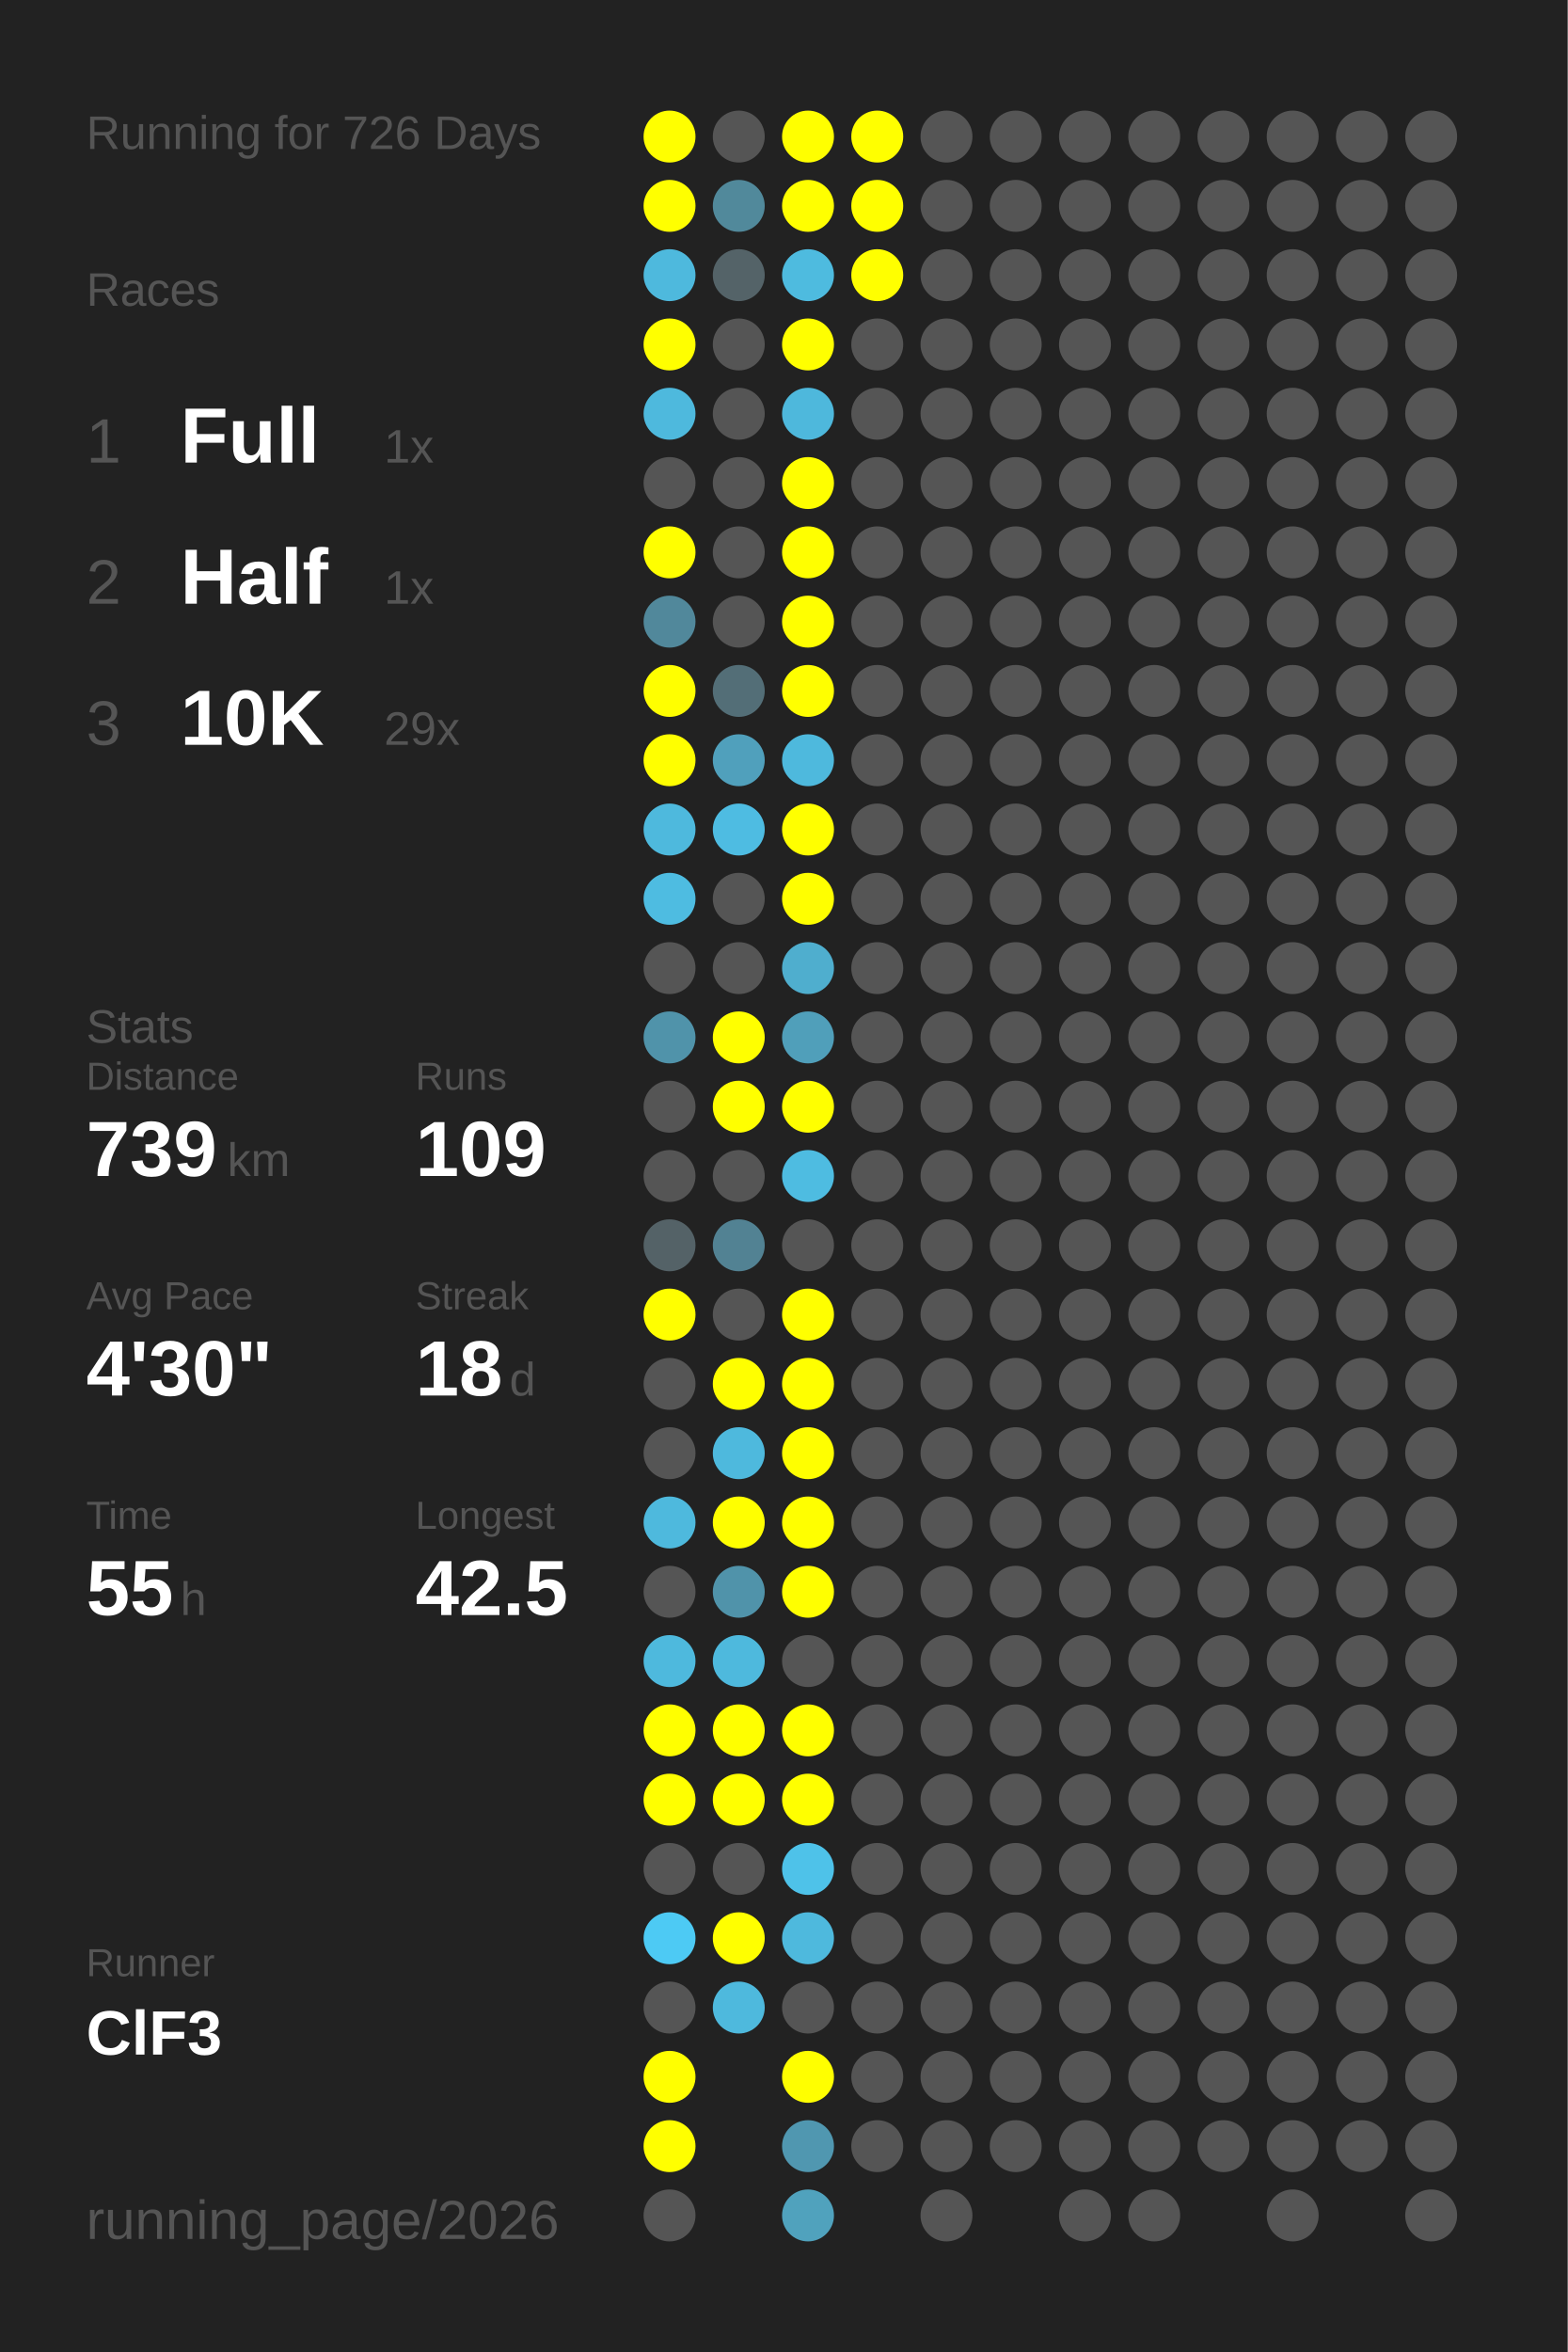
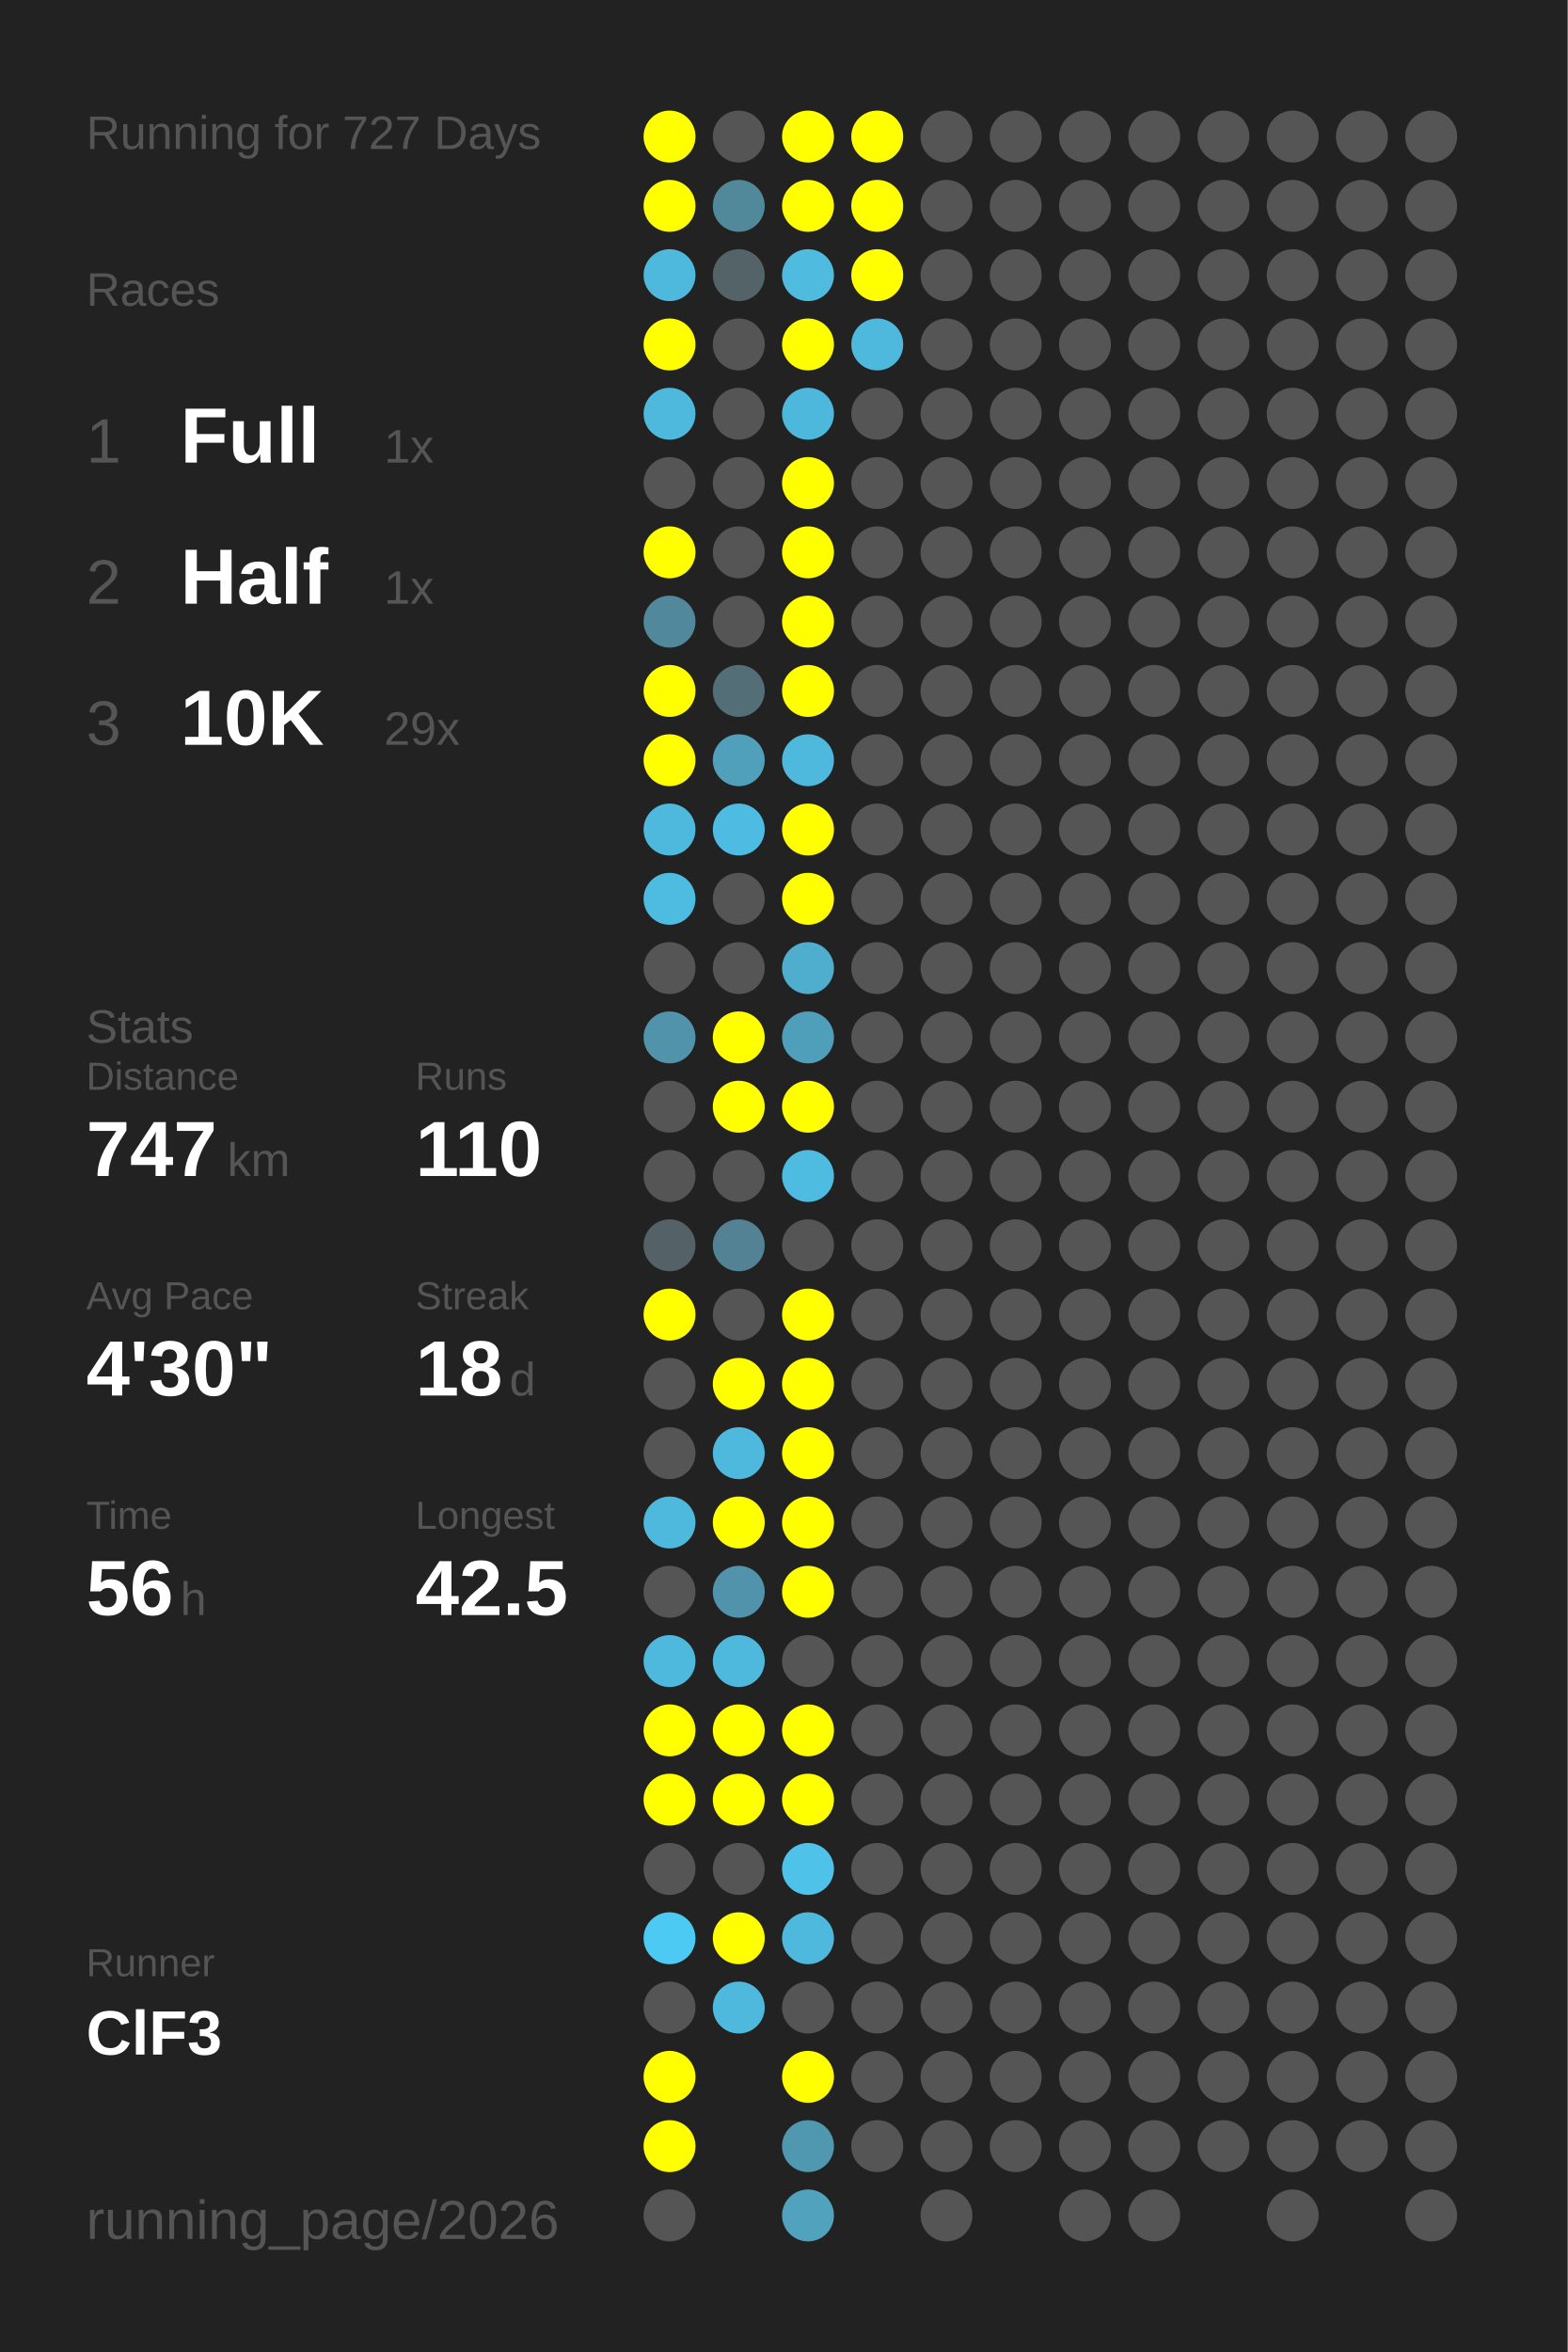
<svg xmlns="http://www.w3.org/2000/svg" baseProfile="full" height="300mm" version="1.1" viewBox="0,0,200,300" width="200mm">
  <defs />
  <rect fill="#222222" height="300" width="200" x="0" y="0" />
-   <text fill="#555555" style="font-size:6px; font-family:Arial;" x="11" y="19">Running for 726 Days</text>
+   <text fill="#555555" style="font-size:6px; font-family:Arial;" x="11" y="19">Running for 727 Days</text>
  <text fill="#555555" style="font-size:6px; font-family:Arial;" x="11" y="39">Races</text>
  <text fill="#555555" style="font-size:8px; font-family:Arial;" x="11" y="59">1</text>
  <text fill="#FFFFFF" style="font-size:10px; font-family:Arial; font-weight:bold;" x="23" y="59">Full</text>
  <text fill="#555555" style="font-size:6px; font-family:Arial;" x="49" y="59">1x</text>
  <text fill="#555555" style="font-size:8px; font-family:Arial;" x="11" y="77">2</text>
  <text fill="#FFFFFF" style="font-size:10px; font-family:Arial; font-weight:bold;" x="23" y="77">Half</text>
  <text fill="#555555" style="font-size:6px; font-family:Arial;" x="49" y="77">1x</text>
  <text fill="#555555" style="font-size:8px; font-family:Arial;" x="11" y="95">3</text>
  <text fill="#FFFFFF" style="font-size:10px; font-family:Arial; font-weight:bold;" x="23" y="95">10K</text>
  <text fill="#555555" style="font-size:6px; font-family:Arial;" x="49" y="95">29x</text>
  <text fill="#555555" style="font-size:6px; font-family:Arial;" x="11" y="133">Stats</text>
  <text fill="#555555" style="font-size:5px; font-family:Arial;" x="11" y="139">Distance</text>
-   <text fill="#FFFFFF" style="font-size:10px; font-family:Arial; font-weight:bold;" x="11" y="150">739</text>
+   <text fill="#FFFFFF" style="font-size:10px; font-family:Arial; font-weight:bold;" x="11" y="150">747</text>
  <text fill="#555555" style="font-size:6px; font-family:Arial;" x="29" y="150">km</text>
  <text fill="#555555" style="font-size:5px; font-family:Arial;" x="53" y="139">Runs</text>
-   <text fill="#FFFFFF" style="font-size:10px; font-family:Arial; font-weight:bold;" x="53" y="150">109</text>
+   <text fill="#FFFFFF" style="font-size:10px; font-family:Arial; font-weight:bold;" x="53" y="150">110</text>
  <text fill="#555555" style="font-size:5px; font-family:Arial;" x="11" y="167">Avg Pace</text>
  <text fill="#FFFFFF" style="font-size:10px; font-family:Arial; font-weight:bold;" x="11" y="178">4'30"</text>
  <text fill="#555555" style="font-size:5px; font-family:Arial;" x="53" y="167">Streak</text>
  <text fill="#FFFFFF" style="font-size:10px; font-family:Arial; font-weight:bold;" x="53" y="178">18</text>
  <text fill="#555555" style="font-size:6px; font-family:Arial;" x="65" y="178">d</text>
  <text fill="#555555" style="font-size:5px; font-family:Arial;" x="11" y="195">Time</text>
-   <text fill="#FFFFFF" style="font-size:10px; font-family:Arial; font-weight:bold;" x="11" y="206">55</text>
+   <text fill="#FFFFFF" style="font-size:10px; font-family:Arial; font-weight:bold;" x="11" y="206">56</text>
  <text fill="#555555" style="font-size:6px; font-family:Arial;" x="23" y="206">h</text>
  <text fill="#555555" style="font-size:5px; font-family:Arial;" x="53" y="195">Longest</text>
  <text fill="#FFFFFF" style="font-size:10px; font-family:Arial; font-weight:bold;" x="53" y="206">42.5</text>
  <text fill="#555555" style="font-size:5px; font-family:Arial;" x="11" y="252.065">Runner</text>
  <text fill="#FFFFFF" style="font-size:8px; font-family:Arial; font-weight:bold;" x="11" y="262.065">ClF3</text>
  <text fill="#555555" style="font-size:7px; font-family:Arial;" x="11" y="285.581">running_page/2026</text>
  <circle cx="85.417" cy="17.419" fill="#FFFF00" r="3.312" />
  <circle cx="85.417" cy="26.258" fill="#FFFF00" r="3.312" />
  <circle cx="85.417" cy="35.097" fill="#4eb9dd" r="3.312" />
  <circle cx="85.417" cy="43.935" fill="#FFFF00" r="3.312" />
  <circle cx="85.417" cy="52.774" fill="#4eb9dd" r="3.312" />
  <circle cx="85.417" cy="61.613" fill="#555555" r="3.312" />
  <circle cx="85.417" cy="70.452" fill="#FFFF00" r="3.312" />
  <circle cx="85.417" cy="79.29" fill="#51889b" r="3.312" />
  <circle cx="85.417" cy="88.129" fill="#FFFF00" r="3.312" />
  <circle cx="85.417" cy="96.968" fill="#FFFF00" r="3.312" />
  <circle cx="85.417" cy="105.806" fill="#4eb9dd" r="3.312" />
  <circle cx="85.417" cy="114.645" fill="#4ebce1" r="3.312" />
  <circle cx="85.417" cy="123.484" fill="#555555" r="3.312" />
  <circle cx="85.417" cy="132.323" fill="#5093aa" r="3.312" />
  <circle cx="85.417" cy="141.161" fill="#555555" r="3.312" />
  <circle cx="85.417" cy="150" fill="#555555" r="3.312" />
  <circle cx="85.417" cy="158.839" fill="#546267" r="3.312" />
  <circle cx="85.417" cy="167.677" fill="#FFFF00" r="3.312" />
  <circle cx="85.417" cy="176.516" fill="#555555" r="3.312" />
  <circle cx="85.417" cy="185.355" fill="#555555" r="3.312" />
  <circle cx="85.417" cy="194.194" fill="#4eb9dd" r="3.312" />
  <circle cx="85.417" cy="203.032" fill="#555555" r="3.312" />
  <circle cx="85.417" cy="211.871" fill="#4eb9dd" r="3.312" />
  <circle cx="85.417" cy="220.71" fill="#FFFF00" r="3.312" />
  <circle cx="85.417" cy="229.548" fill="#FFFF00" r="3.312" />
  <circle cx="85.417" cy="238.387" fill="#555555" r="3.312" />
  <circle cx="85.417" cy="247.226" fill="#4dcaf4" r="3.312" />
  <circle cx="85.417" cy="256.065" fill="#555555" r="3.312" />
  <circle cx="85.417" cy="264.903" fill="#FFFF00" r="3.312" />
  <circle cx="85.417" cy="273.742" fill="#FFFF00" r="3.312" />
  <circle cx="85.417" cy="282.581" fill="#555555" r="3.312" />
  <circle cx="94.25" cy="17.419" fill="#555555" r="3.312" />
  <circle cx="94.25" cy="26.258" fill="#51899b" r="3.312" />
  <circle cx="94.25" cy="35.097" fill="#546368" r="3.312" />
  <circle cx="94.25" cy="43.935" fill="#555555" r="3.312" />
  <circle cx="94.25" cy="52.774" fill="#555555" r="3.312" />
  <circle cx="94.25" cy="61.613" fill="#555555" r="3.312" />
  <circle cx="94.25" cy="70.452" fill="#555555" r="3.312" />
  <circle cx="94.25" cy="79.29" fill="#555555" r="3.312" />
  <circle cx="94.25" cy="88.129" fill="#536e77" r="3.312" />
  <circle cx="94.25" cy="96.968" fill="#50a0bc" r="3.312" />
  <circle cx="94.25" cy="105.806" fill="#4ebce2" r="3.312" />
  <circle cx="94.25" cy="114.645" fill="#555555" r="3.312" />
  <circle cx="94.25" cy="123.484" fill="#555555" r="3.312" />
  <circle cx="94.25" cy="132.323" fill="#FFFF00" r="3.312" />
  <circle cx="94.25" cy="141.161" fill="#FFFF00" r="3.312" />
  <circle cx="94.25" cy="150" fill="#555555" r="3.312" />
  <circle cx="94.25" cy="158.839" fill="#528293" r="3.312" />
  <circle cx="94.25" cy="167.677" fill="#555555" r="3.312" />
  <circle cx="94.25" cy="176.516" fill="#FFFF00" r="3.312" />
  <circle cx="94.25" cy="185.355" fill="#4eb9dd" r="3.312" />
  <circle cx="94.25" cy="194.194" fill="#FFFF00" r="3.312" />
  <circle cx="94.25" cy="203.032" fill="#5093aa" r="3.312" />
  <circle cx="94.25" cy="211.871" fill="#4eb9dd" r="3.312" />
  <circle cx="94.25" cy="220.71" fill="#FFFF00" r="3.312" />
  <circle cx="94.25" cy="229.548" fill="#FFFF00" r="3.312" />
  <circle cx="94.25" cy="238.387" fill="#555555" r="3.312" />
  <circle cx="94.25" cy="247.226" fill="#FFFF00" r="3.312" />
  <circle cx="94.25" cy="256.065" fill="#4eb9dd" r="3.312" />
  <circle cx="103.083" cy="17.419" fill="#FFFF00" r="3.312" />
  <circle cx="103.083" cy="26.258" fill="#FFFF00" r="3.312" />
  <circle cx="103.083" cy="35.097" fill="#4ebbdf" r="3.312" />
  <circle cx="103.083" cy="43.935" fill="#FFFF00" r="3.312" />
  <circle cx="103.083" cy="52.774" fill="#4eb8dc" r="3.312" />
  <circle cx="103.083" cy="61.613" fill="#FFFF00" r="3.312" />
  <circle cx="103.083" cy="70.452" fill="#FFFF00" r="3.312" />
  <circle cx="103.083" cy="79.29" fill="#FFFF00" r="3.312" />
  <circle cx="103.083" cy="88.129" fill="#FFFF00" r="3.312" />
  <circle cx="103.083" cy="96.968" fill="#4eb9dd" r="3.312" />
  <circle cx="103.083" cy="105.806" fill="#FFFF00" r="3.312" />
  <circle cx="103.083" cy="114.645" fill="#FFFF00" r="3.312" />
  <circle cx="103.083" cy="123.484" fill="#4faece" r="3.312" />
  <circle cx="103.083" cy="132.323" fill="#509fba" r="3.312" />
  <circle cx="103.083" cy="141.161" fill="#FFFF00" r="3.312" />
  <circle cx="103.083" cy="150" fill="#4ebce1" r="3.312" />
  <circle cx="103.083" cy="158.839" fill="#555555" r="3.312" />
  <circle cx="103.083" cy="167.677" fill="#FFFF00" r="3.312" />
  <circle cx="103.083" cy="176.516" fill="#FFFF00" r="3.312" />
  <circle cx="103.083" cy="185.355" fill="#FFFF00" r="3.312" />
  <circle cx="103.083" cy="194.194" fill="#FFFF00" r="3.312" />
  <circle cx="103.083" cy="203.032" fill="#FFFF00" r="3.312" />
  <circle cx="103.083" cy="211.871" fill="#555555" r="3.312" />
  <circle cx="103.083" cy="220.71" fill="#FFFF00" r="3.312" />
  <circle cx="103.083" cy="229.548" fill="#FFFF00" r="3.312" />
  <circle cx="103.083" cy="238.387" fill="#4ec2e9" r="3.312" />
  <circle cx="103.083" cy="247.226" fill="#4eb9dd" r="3.312" />
  <circle cx="103.083" cy="256.065" fill="#555555" r="3.312" />
  <circle cx="103.083" cy="264.903" fill="#FFFF00" r="3.312" />
  <circle cx="103.083" cy="273.742" fill="#5097b0" r="3.312" />
  <circle cx="103.083" cy="282.581" fill="#50a2bd" r="3.312" />
  <circle cx="111.917" cy="17.419" fill="#FFFF00" r="3.312" />
  <circle cx="111.917" cy="26.258" fill="#FFFF00" r="3.312" />
  <circle cx="111.917" cy="35.097" fill="#FFFF00" r="3.312" />
-   <circle cx="111.917" cy="43.935" fill="#555555" r="3.312" />
+   <circle cx="111.917" cy="43.935" fill="#4eb9dd" r="3.312" />
  <circle cx="111.917" cy="52.774" fill="#555555" r="3.312" />
  <circle cx="111.917" cy="61.613" fill="#555555" r="3.312" />
  <circle cx="111.917" cy="70.452" fill="#555555" r="3.312" />
  <circle cx="111.917" cy="79.29" fill="#555555" r="3.312" />
  <circle cx="111.917" cy="88.129" fill="#555555" r="3.312" />
  <circle cx="111.917" cy="96.968" fill="#555555" r="3.312" />
  <circle cx="111.917" cy="105.806" fill="#555555" r="3.312" />
  <circle cx="111.917" cy="114.645" fill="#555555" r="3.312" />
  <circle cx="111.917" cy="123.484" fill="#555555" r="3.312" />
  <circle cx="111.917" cy="132.323" fill="#555555" r="3.312" />
  <circle cx="111.917" cy="141.161" fill="#555555" r="3.312" />
  <circle cx="111.917" cy="150" fill="#555555" r="3.312" />
  <circle cx="111.917" cy="158.839" fill="#555555" r="3.312" />
  <circle cx="111.917" cy="167.677" fill="#555555" r="3.312" />
  <circle cx="111.917" cy="176.516" fill="#555555" r="3.312" />
  <circle cx="111.917" cy="185.355" fill="#555555" r="3.312" />
  <circle cx="111.917" cy="194.194" fill="#555555" r="3.312" />
  <circle cx="111.917" cy="203.032" fill="#555555" r="3.312" />
  <circle cx="111.917" cy="211.871" fill="#555555" r="3.312" />
  <circle cx="111.917" cy="220.71" fill="#555555" r="3.312" />
  <circle cx="111.917" cy="229.548" fill="#555555" r="3.312" />
  <circle cx="111.917" cy="238.387" fill="#555555" r="3.312" />
  <circle cx="111.917" cy="247.226" fill="#555555" r="3.312" />
  <circle cx="111.917" cy="256.065" fill="#555555" r="3.312" />
  <circle cx="111.917" cy="264.903" fill="#555555" r="3.312" />
  <circle cx="111.917" cy="273.742" fill="#555555" r="3.312" />
  <circle cx="120.75" cy="17.419" fill="#555555" r="3.312" />
  <circle cx="120.75" cy="26.258" fill="#555555" r="3.312" />
  <circle cx="120.75" cy="35.097" fill="#555555" r="3.312" />
  <circle cx="120.75" cy="43.935" fill="#555555" r="3.312" />
  <circle cx="120.75" cy="52.774" fill="#555555" r="3.312" />
  <circle cx="120.75" cy="61.613" fill="#555555" r="3.312" />
  <circle cx="120.75" cy="70.452" fill="#555555" r="3.312" />
  <circle cx="120.75" cy="79.29" fill="#555555" r="3.312" />
  <circle cx="120.75" cy="88.129" fill="#555555" r="3.312" />
  <circle cx="120.75" cy="96.968" fill="#555555" r="3.312" />
  <circle cx="120.75" cy="105.806" fill="#555555" r="3.312" />
  <circle cx="120.75" cy="114.645" fill="#555555" r="3.312" />
  <circle cx="120.75" cy="123.484" fill="#555555" r="3.312" />
  <circle cx="120.75" cy="132.323" fill="#555555" r="3.312" />
  <circle cx="120.75" cy="141.161" fill="#555555" r="3.312" />
  <circle cx="120.75" cy="150" fill="#555555" r="3.312" />
  <circle cx="120.75" cy="158.839" fill="#555555" r="3.312" />
  <circle cx="120.75" cy="167.677" fill="#555555" r="3.312" />
  <circle cx="120.75" cy="176.516" fill="#555555" r="3.312" />
  <circle cx="120.75" cy="185.355" fill="#555555" r="3.312" />
  <circle cx="120.75" cy="194.194" fill="#555555" r="3.312" />
  <circle cx="120.75" cy="203.032" fill="#555555" r="3.312" />
  <circle cx="120.75" cy="211.871" fill="#555555" r="3.312" />
  <circle cx="120.75" cy="220.71" fill="#555555" r="3.312" />
  <circle cx="120.75" cy="229.548" fill="#555555" r="3.312" />
  <circle cx="120.75" cy="238.387" fill="#555555" r="3.312" />
  <circle cx="120.75" cy="247.226" fill="#555555" r="3.312" />
  <circle cx="120.75" cy="256.065" fill="#555555" r="3.312" />
  <circle cx="120.75" cy="264.903" fill="#555555" r="3.312" />
  <circle cx="120.75" cy="273.742" fill="#555555" r="3.312" />
  <circle cx="120.75" cy="282.581" fill="#555555" r="3.312" />
  <circle cx="129.583" cy="17.419" fill="#555555" r="3.312" />
  <circle cx="129.583" cy="26.258" fill="#555555" r="3.312" />
  <circle cx="129.583" cy="35.097" fill="#555555" r="3.312" />
  <circle cx="129.583" cy="43.935" fill="#555555" r="3.312" />
  <circle cx="129.583" cy="52.774" fill="#555555" r="3.312" />
  <circle cx="129.583" cy="61.613" fill="#555555" r="3.312" />
  <circle cx="129.583" cy="70.452" fill="#555555" r="3.312" />
  <circle cx="129.583" cy="79.29" fill="#555555" r="3.312" />
  <circle cx="129.583" cy="88.129" fill="#555555" r="3.312" />
  <circle cx="129.583" cy="96.968" fill="#555555" r="3.312" />
  <circle cx="129.583" cy="105.806" fill="#555555" r="3.312" />
  <circle cx="129.583" cy="114.645" fill="#555555" r="3.312" />
  <circle cx="129.583" cy="123.484" fill="#555555" r="3.312" />
  <circle cx="129.583" cy="132.323" fill="#555555" r="3.312" />
  <circle cx="129.583" cy="141.161" fill="#555555" r="3.312" />
  <circle cx="129.583" cy="150" fill="#555555" r="3.312" />
  <circle cx="129.583" cy="158.839" fill="#555555" r="3.312" />
  <circle cx="129.583" cy="167.677" fill="#555555" r="3.312" />
  <circle cx="129.583" cy="176.516" fill="#555555" r="3.312" />
  <circle cx="129.583" cy="185.355" fill="#555555" r="3.312" />
  <circle cx="129.583" cy="194.194" fill="#555555" r="3.312" />
  <circle cx="129.583" cy="203.032" fill="#555555" r="3.312" />
  <circle cx="129.583" cy="211.871" fill="#555555" r="3.312" />
  <circle cx="129.583" cy="220.71" fill="#555555" r="3.312" />
  <circle cx="129.583" cy="229.548" fill="#555555" r="3.312" />
  <circle cx="129.583" cy="238.387" fill="#555555" r="3.312" />
  <circle cx="129.583" cy="247.226" fill="#555555" r="3.312" />
  <circle cx="129.583" cy="256.065" fill="#555555" r="3.312" />
  <circle cx="129.583" cy="264.903" fill="#555555" r="3.312" />
  <circle cx="129.583" cy="273.742" fill="#555555" r="3.312" />
  <circle cx="138.417" cy="17.419" fill="#555555" r="3.312" />
  <circle cx="138.417" cy="26.258" fill="#555555" r="3.312" />
  <circle cx="138.417" cy="35.097" fill="#555555" r="3.312" />
  <circle cx="138.417" cy="43.935" fill="#555555" r="3.312" />
  <circle cx="138.417" cy="52.774" fill="#555555" r="3.312" />
  <circle cx="138.417" cy="61.613" fill="#555555" r="3.312" />
  <circle cx="138.417" cy="70.452" fill="#555555" r="3.312" />
  <circle cx="138.417" cy="79.29" fill="#555555" r="3.312" />
  <circle cx="138.417" cy="88.129" fill="#555555" r="3.312" />
  <circle cx="138.417" cy="96.968" fill="#555555" r="3.312" />
  <circle cx="138.417" cy="105.806" fill="#555555" r="3.312" />
  <circle cx="138.417" cy="114.645" fill="#555555" r="3.312" />
  <circle cx="138.417" cy="123.484" fill="#555555" r="3.312" />
  <circle cx="138.417" cy="132.323" fill="#555555" r="3.312" />
  <circle cx="138.417" cy="141.161" fill="#555555" r="3.312" />
  <circle cx="138.417" cy="150" fill="#555555" r="3.312" />
  <circle cx="138.417" cy="158.839" fill="#555555" r="3.312" />
  <circle cx="138.417" cy="167.677" fill="#555555" r="3.312" />
  <circle cx="138.417" cy="176.516" fill="#555555" r="3.312" />
  <circle cx="138.417" cy="185.355" fill="#555555" r="3.312" />
  <circle cx="138.417" cy="194.194" fill="#555555" r="3.312" />
  <circle cx="138.417" cy="203.032" fill="#555555" r="3.312" />
  <circle cx="138.417" cy="211.871" fill="#555555" r="3.312" />
  <circle cx="138.417" cy="220.71" fill="#555555" r="3.312" />
  <circle cx="138.417" cy="229.548" fill="#555555" r="3.312" />
  <circle cx="138.417" cy="238.387" fill="#555555" r="3.312" />
  <circle cx="138.417" cy="247.226" fill="#555555" r="3.312" />
  <circle cx="138.417" cy="256.065" fill="#555555" r="3.312" />
  <circle cx="138.417" cy="264.903" fill="#555555" r="3.312" />
  <circle cx="138.417" cy="273.742" fill="#555555" r="3.312" />
  <circle cx="138.417" cy="282.581" fill="#555555" r="3.312" />
  <circle cx="147.25" cy="17.419" fill="#555555" r="3.312" />
  <circle cx="147.25" cy="26.258" fill="#555555" r="3.312" />
  <circle cx="147.25" cy="35.097" fill="#555555" r="3.312" />
  <circle cx="147.25" cy="43.935" fill="#555555" r="3.312" />
  <circle cx="147.25" cy="52.774" fill="#555555" r="3.312" />
  <circle cx="147.25" cy="61.613" fill="#555555" r="3.312" />
  <circle cx="147.25" cy="70.452" fill="#555555" r="3.312" />
  <circle cx="147.25" cy="79.29" fill="#555555" r="3.312" />
  <circle cx="147.25" cy="88.129" fill="#555555" r="3.312" />
  <circle cx="147.25" cy="96.968" fill="#555555" r="3.312" />
  <circle cx="147.25" cy="105.806" fill="#555555" r="3.312" />
  <circle cx="147.25" cy="114.645" fill="#555555" r="3.312" />
  <circle cx="147.25" cy="123.484" fill="#555555" r="3.312" />
  <circle cx="147.25" cy="132.323" fill="#555555" r="3.312" />
  <circle cx="147.25" cy="141.161" fill="#555555" r="3.312" />
  <circle cx="147.25" cy="150" fill="#555555" r="3.312" />
  <circle cx="147.25" cy="158.839" fill="#555555" r="3.312" />
  <circle cx="147.25" cy="167.677" fill="#555555" r="3.312" />
  <circle cx="147.25" cy="176.516" fill="#555555" r="3.312" />
  <circle cx="147.25" cy="185.355" fill="#555555" r="3.312" />
  <circle cx="147.25" cy="194.194" fill="#555555" r="3.312" />
  <circle cx="147.25" cy="203.032" fill="#555555" r="3.312" />
  <circle cx="147.25" cy="211.871" fill="#555555" r="3.312" />
  <circle cx="147.25" cy="220.71" fill="#555555" r="3.312" />
  <circle cx="147.25" cy="229.548" fill="#555555" r="3.312" />
  <circle cx="147.25" cy="238.387" fill="#555555" r="3.312" />
  <circle cx="147.25" cy="247.226" fill="#555555" r="3.312" />
  <circle cx="147.25" cy="256.065" fill="#555555" r="3.312" />
  <circle cx="147.25" cy="264.903" fill="#555555" r="3.312" />
  <circle cx="147.25" cy="273.742" fill="#555555" r="3.312" />
  <circle cx="147.25" cy="282.581" fill="#555555" r="3.312" />
  <circle cx="156.083" cy="17.419" fill="#555555" r="3.312" />
  <circle cx="156.083" cy="26.258" fill="#555555" r="3.312" />
  <circle cx="156.083" cy="35.097" fill="#555555" r="3.312" />
  <circle cx="156.083" cy="43.935" fill="#555555" r="3.312" />
  <circle cx="156.083" cy="52.774" fill="#555555" r="3.312" />
  <circle cx="156.083" cy="61.613" fill="#555555" r="3.312" />
  <circle cx="156.083" cy="70.452" fill="#555555" r="3.312" />
  <circle cx="156.083" cy="79.29" fill="#555555" r="3.312" />
  <circle cx="156.083" cy="88.129" fill="#555555" r="3.312" />
  <circle cx="156.083" cy="96.968" fill="#555555" r="3.312" />
  <circle cx="156.083" cy="105.806" fill="#555555" r="3.312" />
  <circle cx="156.083" cy="114.645" fill="#555555" r="3.312" />
  <circle cx="156.083" cy="123.484" fill="#555555" r="3.312" />
  <circle cx="156.083" cy="132.323" fill="#555555" r="3.312" />
  <circle cx="156.083" cy="141.161" fill="#555555" r="3.312" />
  <circle cx="156.083" cy="150" fill="#555555" r="3.312" />
  <circle cx="156.083" cy="158.839" fill="#555555" r="3.312" />
  <circle cx="156.083" cy="167.677" fill="#555555" r="3.312" />
  <circle cx="156.083" cy="176.516" fill="#555555" r="3.312" />
  <circle cx="156.083" cy="185.355" fill="#555555" r="3.312" />
  <circle cx="156.083" cy="194.194" fill="#555555" r="3.312" />
  <circle cx="156.083" cy="203.032" fill="#555555" r="3.312" />
  <circle cx="156.083" cy="211.871" fill="#555555" r="3.312" />
  <circle cx="156.083" cy="220.71" fill="#555555" r="3.312" />
  <circle cx="156.083" cy="229.548" fill="#555555" r="3.312" />
  <circle cx="156.083" cy="238.387" fill="#555555" r="3.312" />
  <circle cx="156.083" cy="247.226" fill="#555555" r="3.312" />
  <circle cx="156.083" cy="256.065" fill="#555555" r="3.312" />
  <circle cx="156.083" cy="264.903" fill="#555555" r="3.312" />
  <circle cx="156.083" cy="273.742" fill="#555555" r="3.312" />
  <circle cx="164.917" cy="17.419" fill="#555555" r="3.312" />
  <circle cx="164.917" cy="26.258" fill="#555555" r="3.312" />
  <circle cx="164.917" cy="35.097" fill="#555555" r="3.312" />
  <circle cx="164.917" cy="43.935" fill="#555555" r="3.312" />
  <circle cx="164.917" cy="52.774" fill="#555555" r="3.312" />
  <circle cx="164.917" cy="61.613" fill="#555555" r="3.312" />
  <circle cx="164.917" cy="70.452" fill="#555555" r="3.312" />
  <circle cx="164.917" cy="79.29" fill="#555555" r="3.312" />
  <circle cx="164.917" cy="88.129" fill="#555555" r="3.312" />
  <circle cx="164.917" cy="96.968" fill="#555555" r="3.312" />
  <circle cx="164.917" cy="105.806" fill="#555555" r="3.312" />
  <circle cx="164.917" cy="114.645" fill="#555555" r="3.312" />
  <circle cx="164.917" cy="123.484" fill="#555555" r="3.312" />
  <circle cx="164.917" cy="132.323" fill="#555555" r="3.312" />
  <circle cx="164.917" cy="141.161" fill="#555555" r="3.312" />
  <circle cx="164.917" cy="150" fill="#555555" r="3.312" />
  <circle cx="164.917" cy="158.839" fill="#555555" r="3.312" />
  <circle cx="164.917" cy="167.677" fill="#555555" r="3.312" />
  <circle cx="164.917" cy="176.516" fill="#555555" r="3.312" />
  <circle cx="164.917" cy="185.355" fill="#555555" r="3.312" />
  <circle cx="164.917" cy="194.194" fill="#555555" r="3.312" />
  <circle cx="164.917" cy="203.032" fill="#555555" r="3.312" />
  <circle cx="164.917" cy="211.871" fill="#555555" r="3.312" />
  <circle cx="164.917" cy="220.71" fill="#555555" r="3.312" />
  <circle cx="164.917" cy="229.548" fill="#555555" r="3.312" />
  <circle cx="164.917" cy="238.387" fill="#555555" r="3.312" />
  <circle cx="164.917" cy="247.226" fill="#555555" r="3.312" />
  <circle cx="164.917" cy="256.065" fill="#555555" r="3.312" />
  <circle cx="164.917" cy="264.903" fill="#555555" r="3.312" />
  <circle cx="164.917" cy="273.742" fill="#555555" r="3.312" />
  <circle cx="164.917" cy="282.581" fill="#555555" r="3.312" />
  <circle cx="173.75" cy="17.419" fill="#555555" r="3.312" />
  <circle cx="173.75" cy="26.258" fill="#555555" r="3.312" />
  <circle cx="173.75" cy="35.097" fill="#555555" r="3.312" />
  <circle cx="173.75" cy="43.935" fill="#555555" r="3.312" />
  <circle cx="173.75" cy="52.774" fill="#555555" r="3.312" />
  <circle cx="173.75" cy="61.613" fill="#555555" r="3.312" />
  <circle cx="173.75" cy="70.452" fill="#555555" r="3.312" />
  <circle cx="173.75" cy="79.29" fill="#555555" r="3.312" />
  <circle cx="173.75" cy="88.129" fill="#555555" r="3.312" />
  <circle cx="173.75" cy="96.968" fill="#555555" r="3.312" />
  <circle cx="173.75" cy="105.806" fill="#555555" r="3.312" />
  <circle cx="173.75" cy="114.645" fill="#555555" r="3.312" />
  <circle cx="173.75" cy="123.484" fill="#555555" r="3.312" />
  <circle cx="173.75" cy="132.323" fill="#555555" r="3.312" />
  <circle cx="173.75" cy="141.161" fill="#555555" r="3.312" />
  <circle cx="173.75" cy="150" fill="#555555" r="3.312" />
  <circle cx="173.75" cy="158.839" fill="#555555" r="3.312" />
  <circle cx="173.75" cy="167.677" fill="#555555" r="3.312" />
  <circle cx="173.75" cy="176.516" fill="#555555" r="3.312" />
  <circle cx="173.75" cy="185.355" fill="#555555" r="3.312" />
  <circle cx="173.75" cy="194.194" fill="#555555" r="3.312" />
  <circle cx="173.75" cy="203.032" fill="#555555" r="3.312" />
  <circle cx="173.75" cy="211.871" fill="#555555" r="3.312" />
  <circle cx="173.75" cy="220.71" fill="#555555" r="3.312" />
  <circle cx="173.75" cy="229.548" fill="#555555" r="3.312" />
  <circle cx="173.75" cy="238.387" fill="#555555" r="3.312" />
  <circle cx="173.75" cy="247.226" fill="#555555" r="3.312" />
  <circle cx="173.75" cy="256.065" fill="#555555" r="3.312" />
  <circle cx="173.75" cy="264.903" fill="#555555" r="3.312" />
  <circle cx="173.75" cy="273.742" fill="#555555" r="3.312" />
  <circle cx="182.583" cy="17.419" fill="#555555" r="3.312" />
  <circle cx="182.583" cy="26.258" fill="#555555" r="3.312" />
  <circle cx="182.583" cy="35.097" fill="#555555" r="3.312" />
  <circle cx="182.583" cy="43.935" fill="#555555" r="3.312" />
  <circle cx="182.583" cy="52.774" fill="#555555" r="3.312" />
  <circle cx="182.583" cy="61.613" fill="#555555" r="3.312" />
  <circle cx="182.583" cy="70.452" fill="#555555" r="3.312" />
  <circle cx="182.583" cy="79.29" fill="#555555" r="3.312" />
  <circle cx="182.583" cy="88.129" fill="#555555" r="3.312" />
  <circle cx="182.583" cy="96.968" fill="#555555" r="3.312" />
  <circle cx="182.583" cy="105.806" fill="#555555" r="3.312" />
  <circle cx="182.583" cy="114.645" fill="#555555" r="3.312" />
  <circle cx="182.583" cy="123.484" fill="#555555" r="3.312" />
  <circle cx="182.583" cy="132.323" fill="#555555" r="3.312" />
  <circle cx="182.583" cy="141.161" fill="#555555" r="3.312" />
  <circle cx="182.583" cy="150" fill="#555555" r="3.312" />
  <circle cx="182.583" cy="158.839" fill="#555555" r="3.312" />
  <circle cx="182.583" cy="167.677" fill="#555555" r="3.312" />
  <circle cx="182.583" cy="176.516" fill="#555555" r="3.312" />
  <circle cx="182.583" cy="185.355" fill="#555555" r="3.312" />
  <circle cx="182.583" cy="194.194" fill="#555555" r="3.312" />
  <circle cx="182.583" cy="203.032" fill="#555555" r="3.312" />
  <circle cx="182.583" cy="211.871" fill="#555555" r="3.312" />
  <circle cx="182.583" cy="220.71" fill="#555555" r="3.312" />
  <circle cx="182.583" cy="229.548" fill="#555555" r="3.312" />
  <circle cx="182.583" cy="238.387" fill="#555555" r="3.312" />
  <circle cx="182.583" cy="247.226" fill="#555555" r="3.312" />
  <circle cx="182.583" cy="256.065" fill="#555555" r="3.312" />
  <circle cx="182.583" cy="264.903" fill="#555555" r="3.312" />
  <circle cx="182.583" cy="273.742" fill="#555555" r="3.312" />
  <circle cx="182.583" cy="282.581" fill="#555555" r="3.312" />
</svg>
